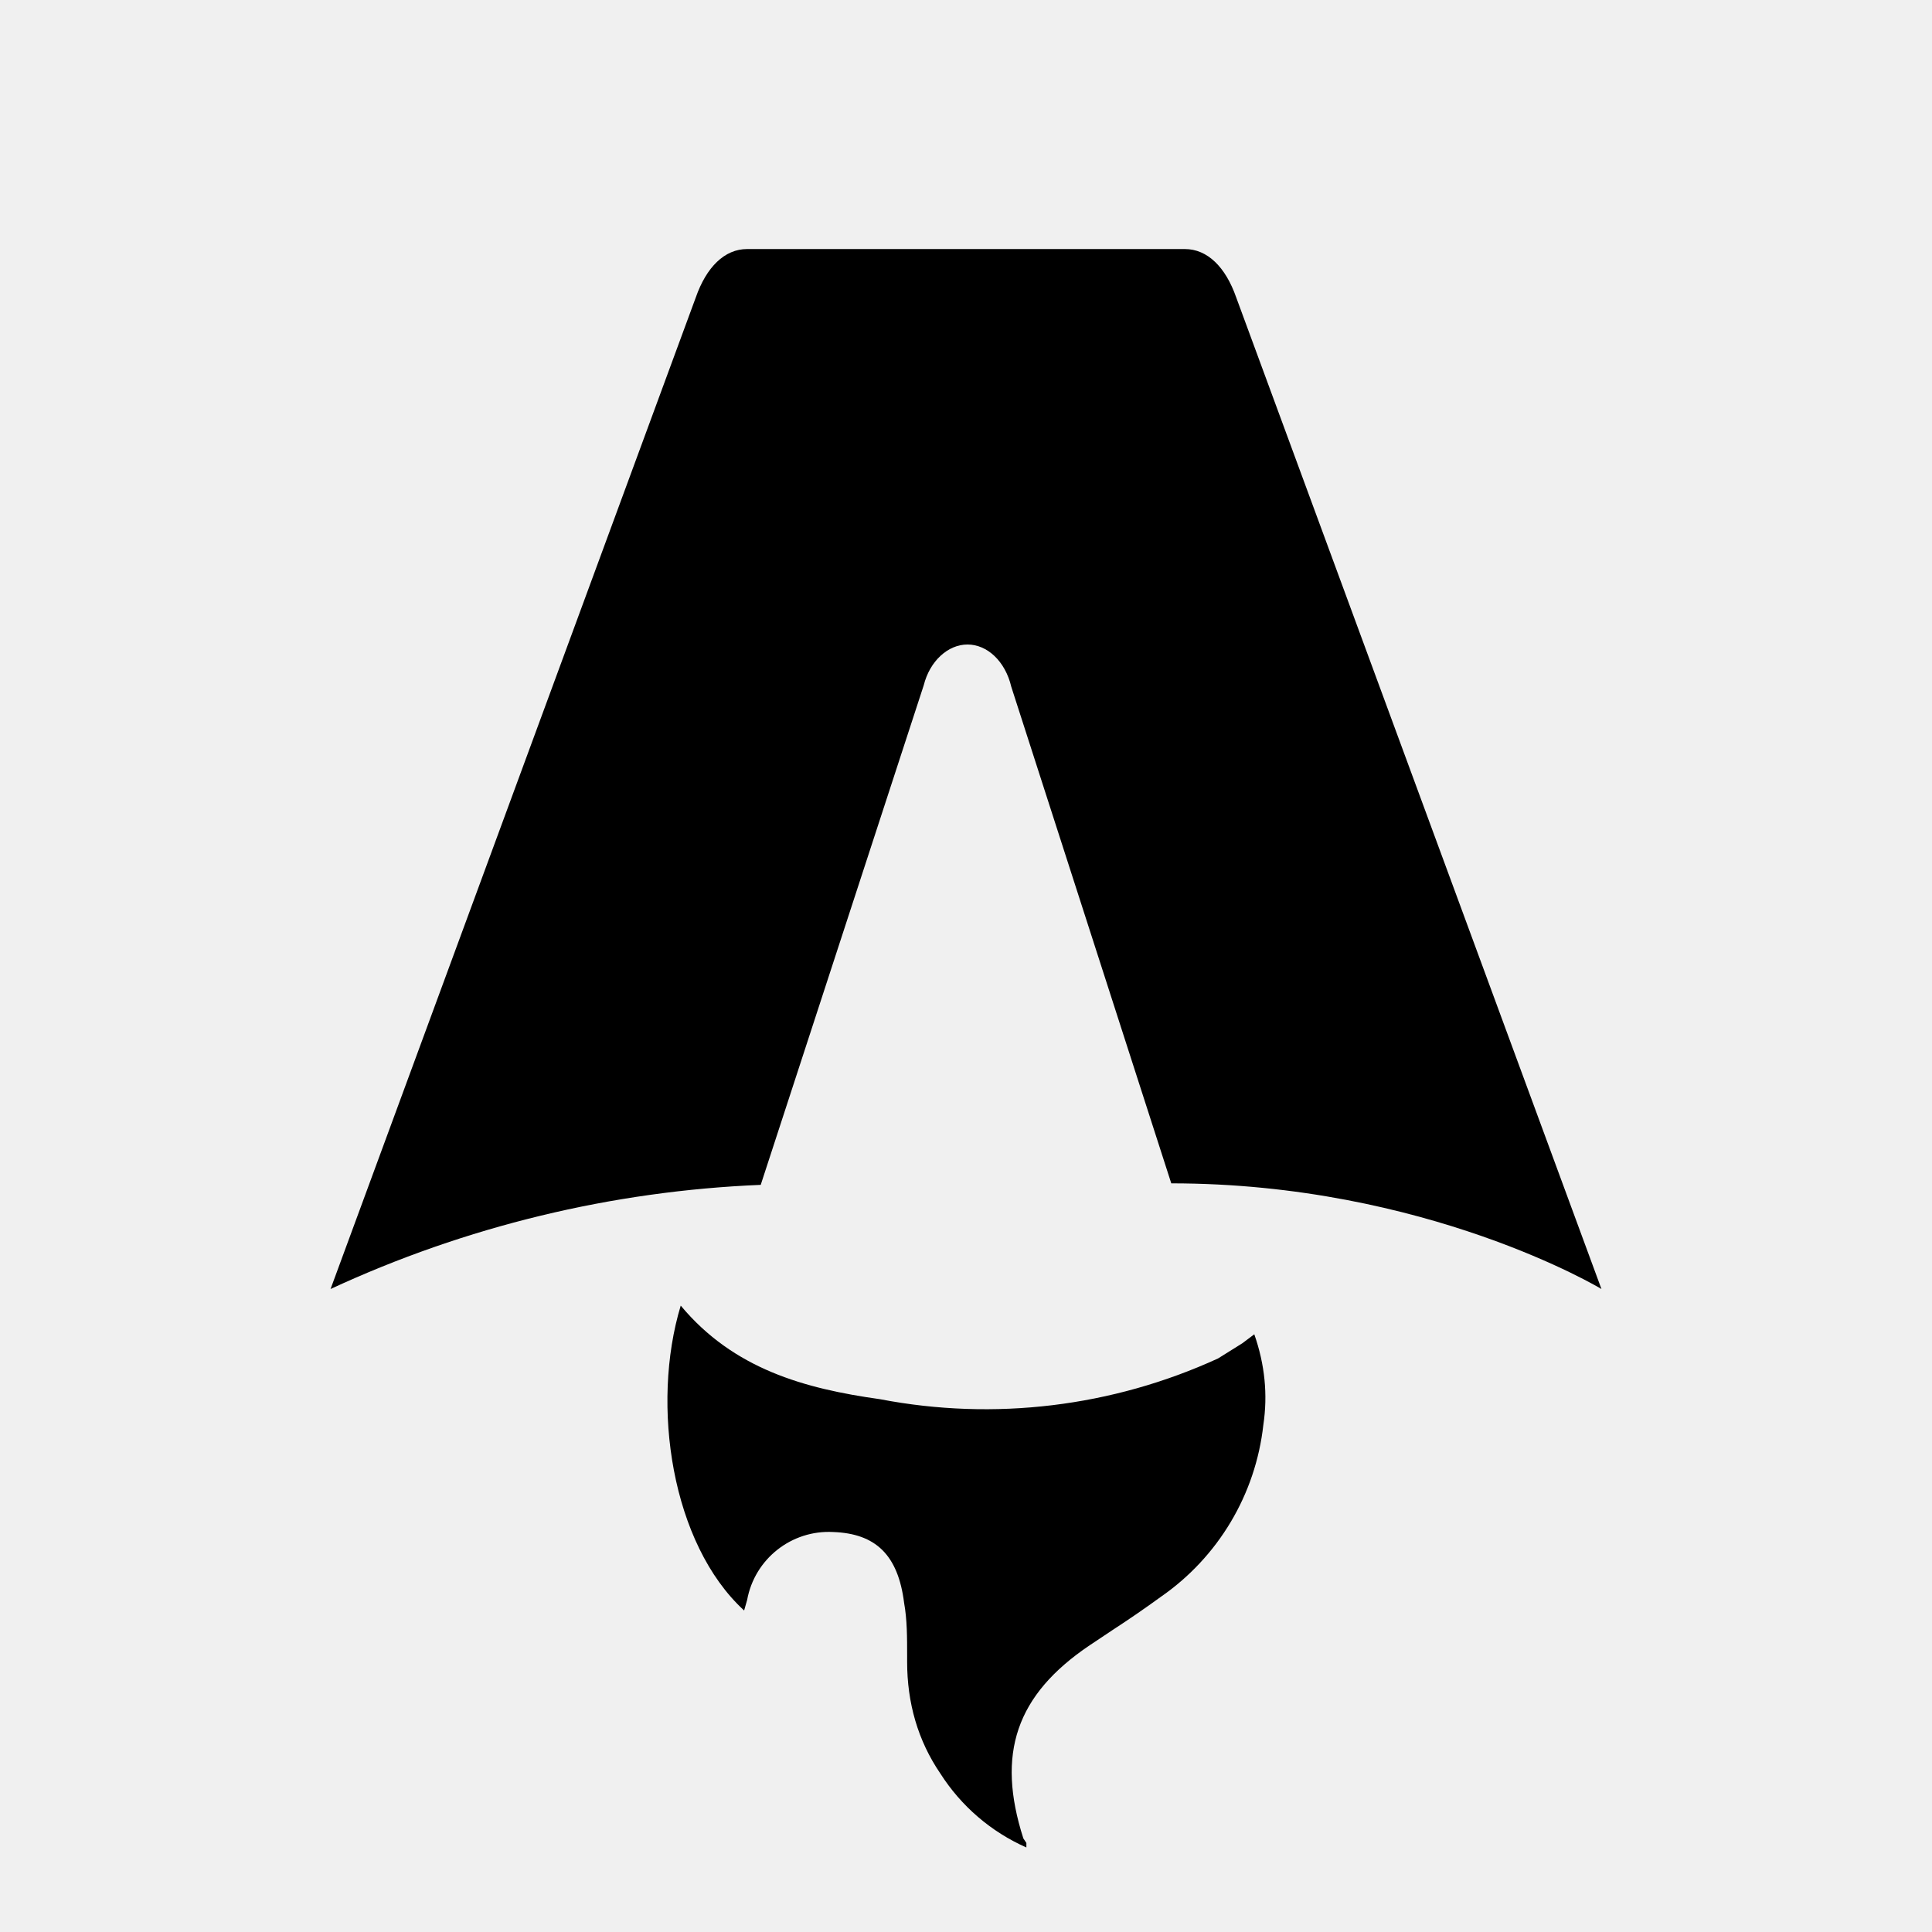
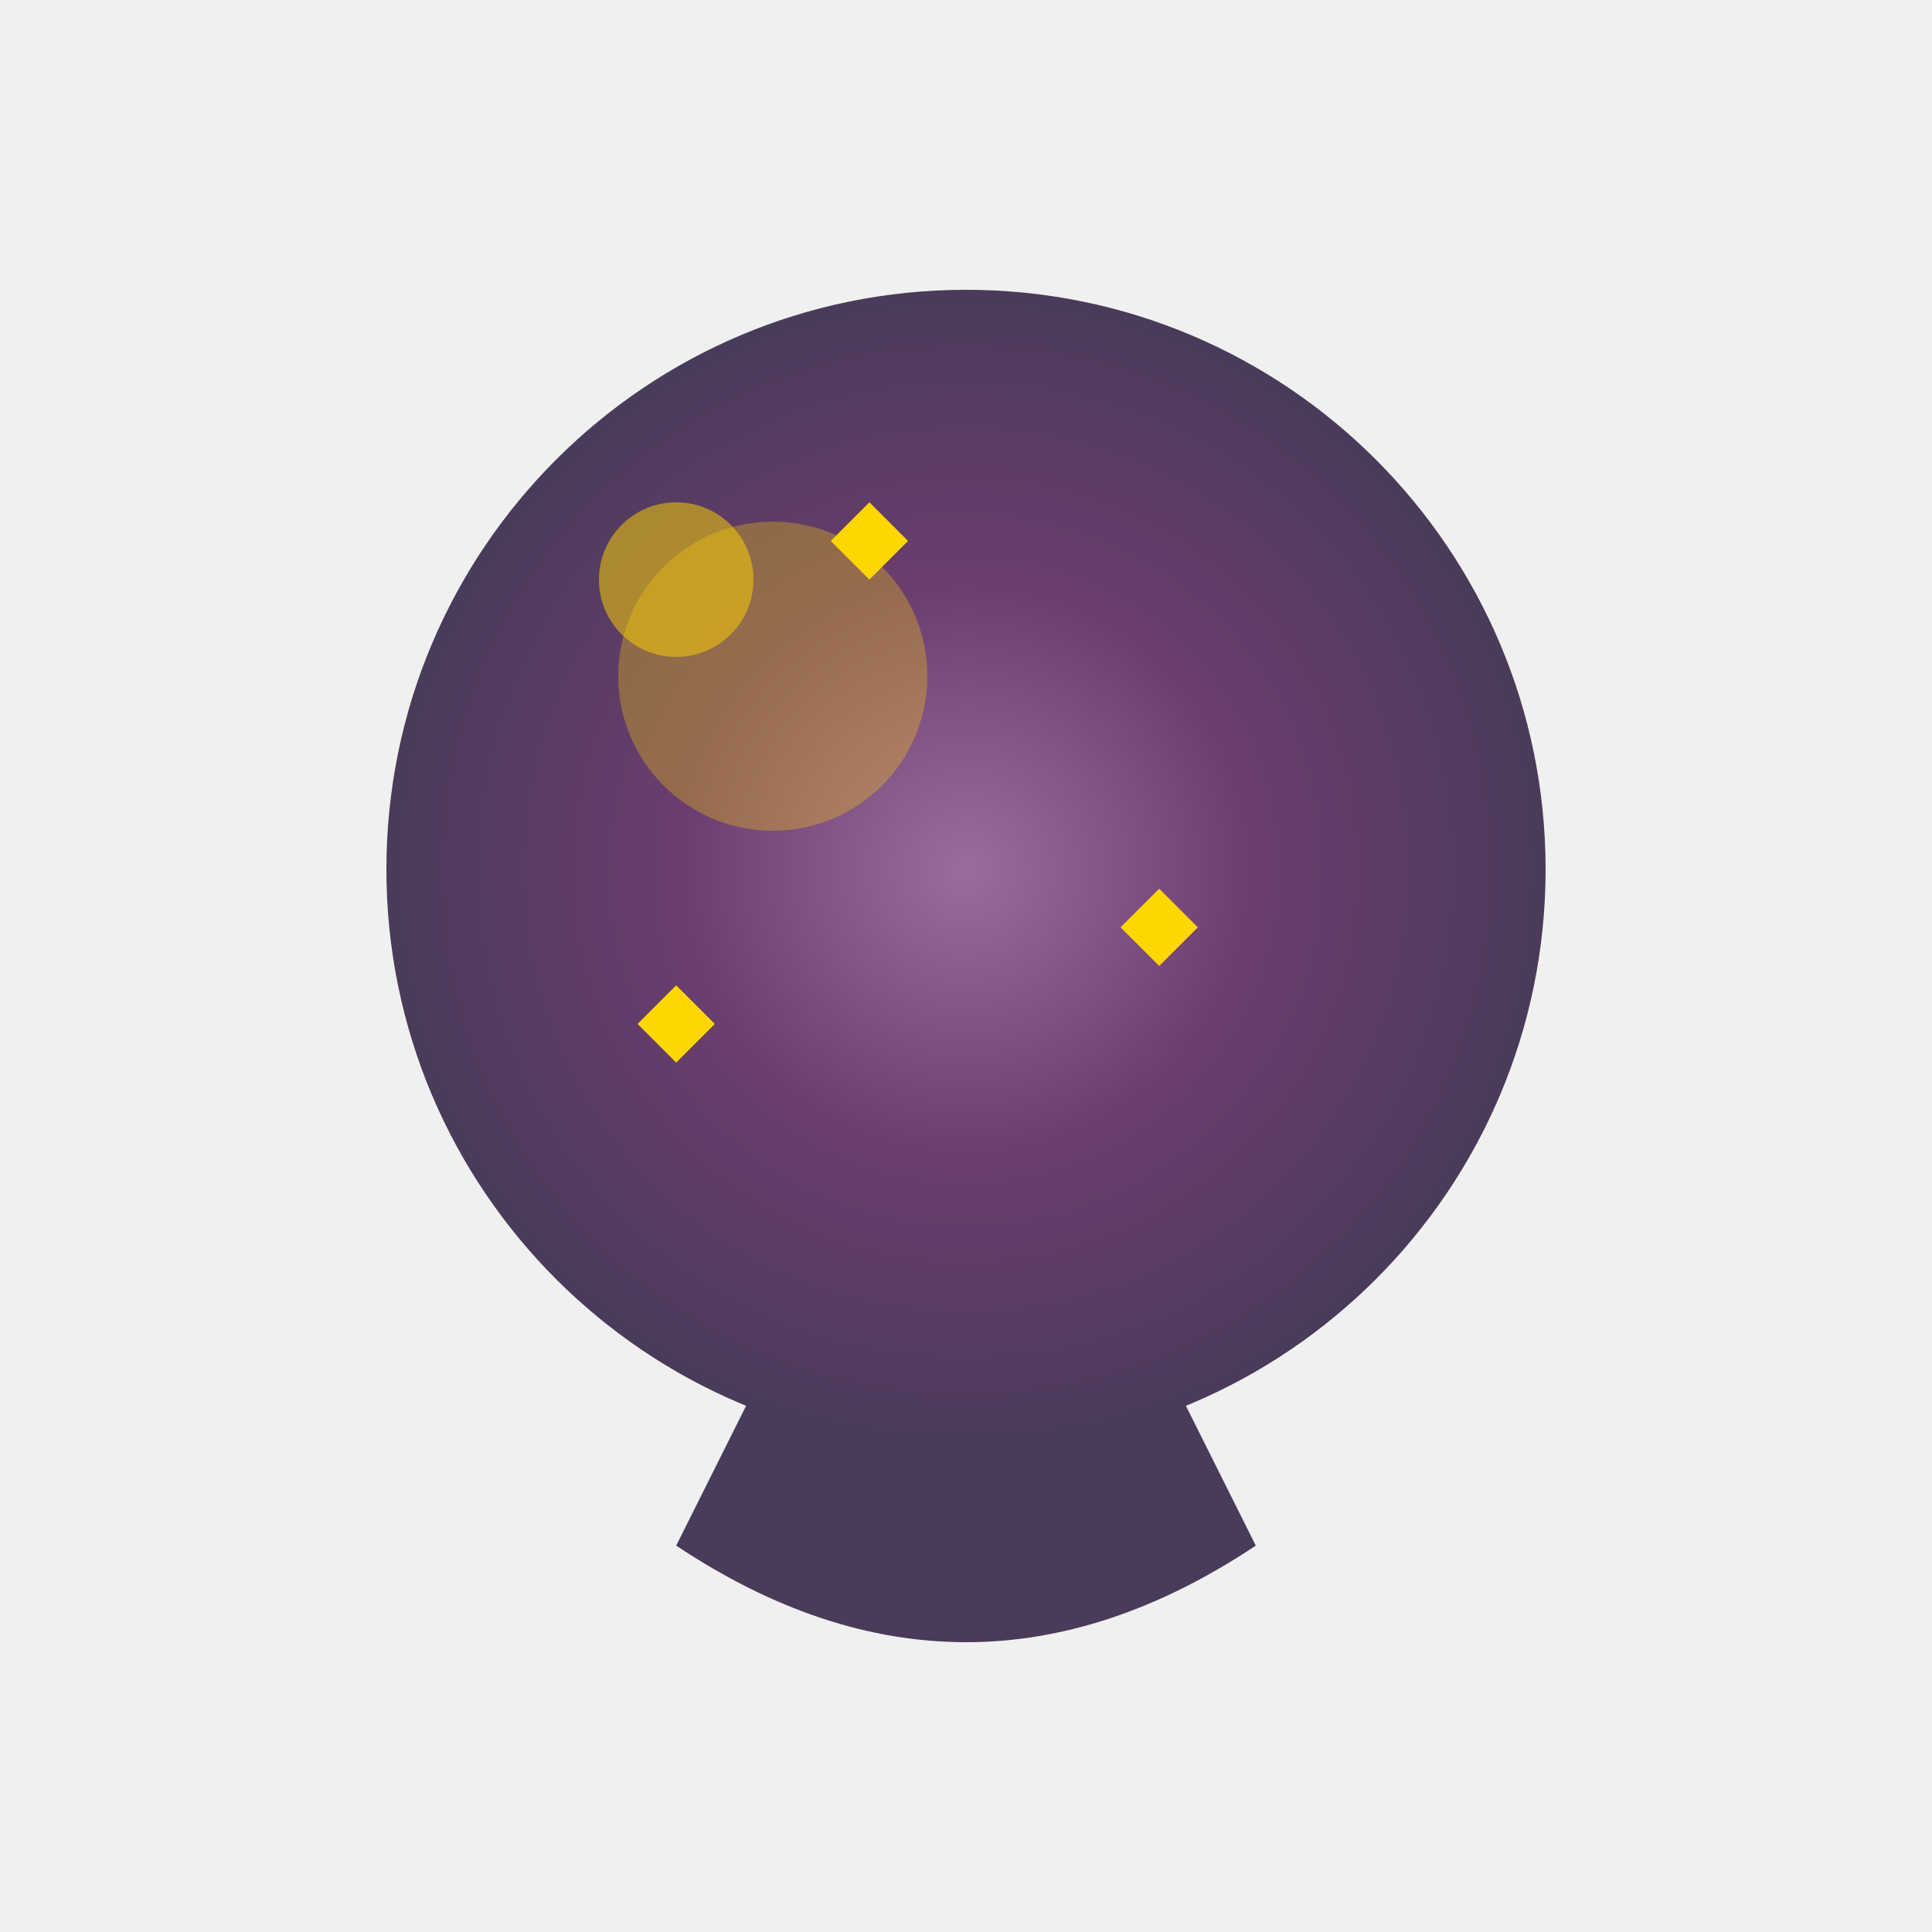
- <svg xmlns="http://www.w3.org/2000/svg" fill="none" viewBox="0 0 128 128">
-   <path d="M50.4 78.5a75.1 75.1 0 0 0-28.5 6.9l24.2-65.7c.7-2 1.9-3.2 3.4-3.2h29c1.5 0 2.7 1.2 3.4 3.2l24.2 65.7s-11.6-7-28.5-7L67 45.5c-.4-1.7-1.6-2.8-2.9-2.8-1.3 0-2.5 1.1-2.9 2.7L50.4 78.5Zm-1.1 28.2Zm-4.2-20.2c-2 6.6-.6 15.8 4.2 20.2a17.5 17.5 0 0 1 .2-.7 5.5 5.5 0 0 1 5.7-4.5c2.8.1 4.3 1.5 4.7 4.7.2 1.1.2 2.3.2 3.5v.4c0 2.7.7 5.2 2.2 7.4a13 13 0 0 0 5.7 4.9v-.3l-.2-.3c-1.8-5.6-.5-9.5 4.4-12.8l1.5-1a73 73 0 0 0 3.2-2.2 16 16 0 0 0 6.8-11.4c.3-2 .1-4-.6-6l-.8.6-1.6 1a37 37 0 0 1-22.4 2.7c-5-.7-9.7-2-13.2-6.2Z" />
-   <style>
-         path { fill: #000; }
-         @media (prefers-color-scheme: dark) {
-             path { fill: #FFF; }
-         }
-     </style>
+ <svg xmlns="http://www.w3.org/2000/svg" viewBox="0 0 100 100">
+   <path d="M35 80 Q50 90 65 80 L60 70 Q50 75 40 70 Z" fill="#4a3b5a" />
+   <circle cx="50" cy="45" r="30" fill="url(#crystal-gradient)" />
+   <circle cx="40" cy="35" r="8" fill="rgba(255,215,0,0.3)" />
+   <circle cx="35" cy="30" r="4" fill="rgba(255,215,0,0.5)" />
+   <path d="M45 30 L47 28 L45 26 L43 28 Z" fill="#ffd700" />
+   <path d="M60 50 L62 48 L60 46 L58 48 Z" fill="#ffd700" />
+   <path d="M35 55 L37 53 L35 51 L33 53 Z" fill="#ffd700" />
+   <defs>
+     <radialGradient id="crystal-gradient">
+       <stop offset="0%" stop-color="#9b6b9e" />
+       <stop offset="50%" stop-color="#6b3d6e" />
+       <stop offset="100%" stop-color="#4a3b5a" />
+     </radialGradient>
+   </defs>
</svg>
